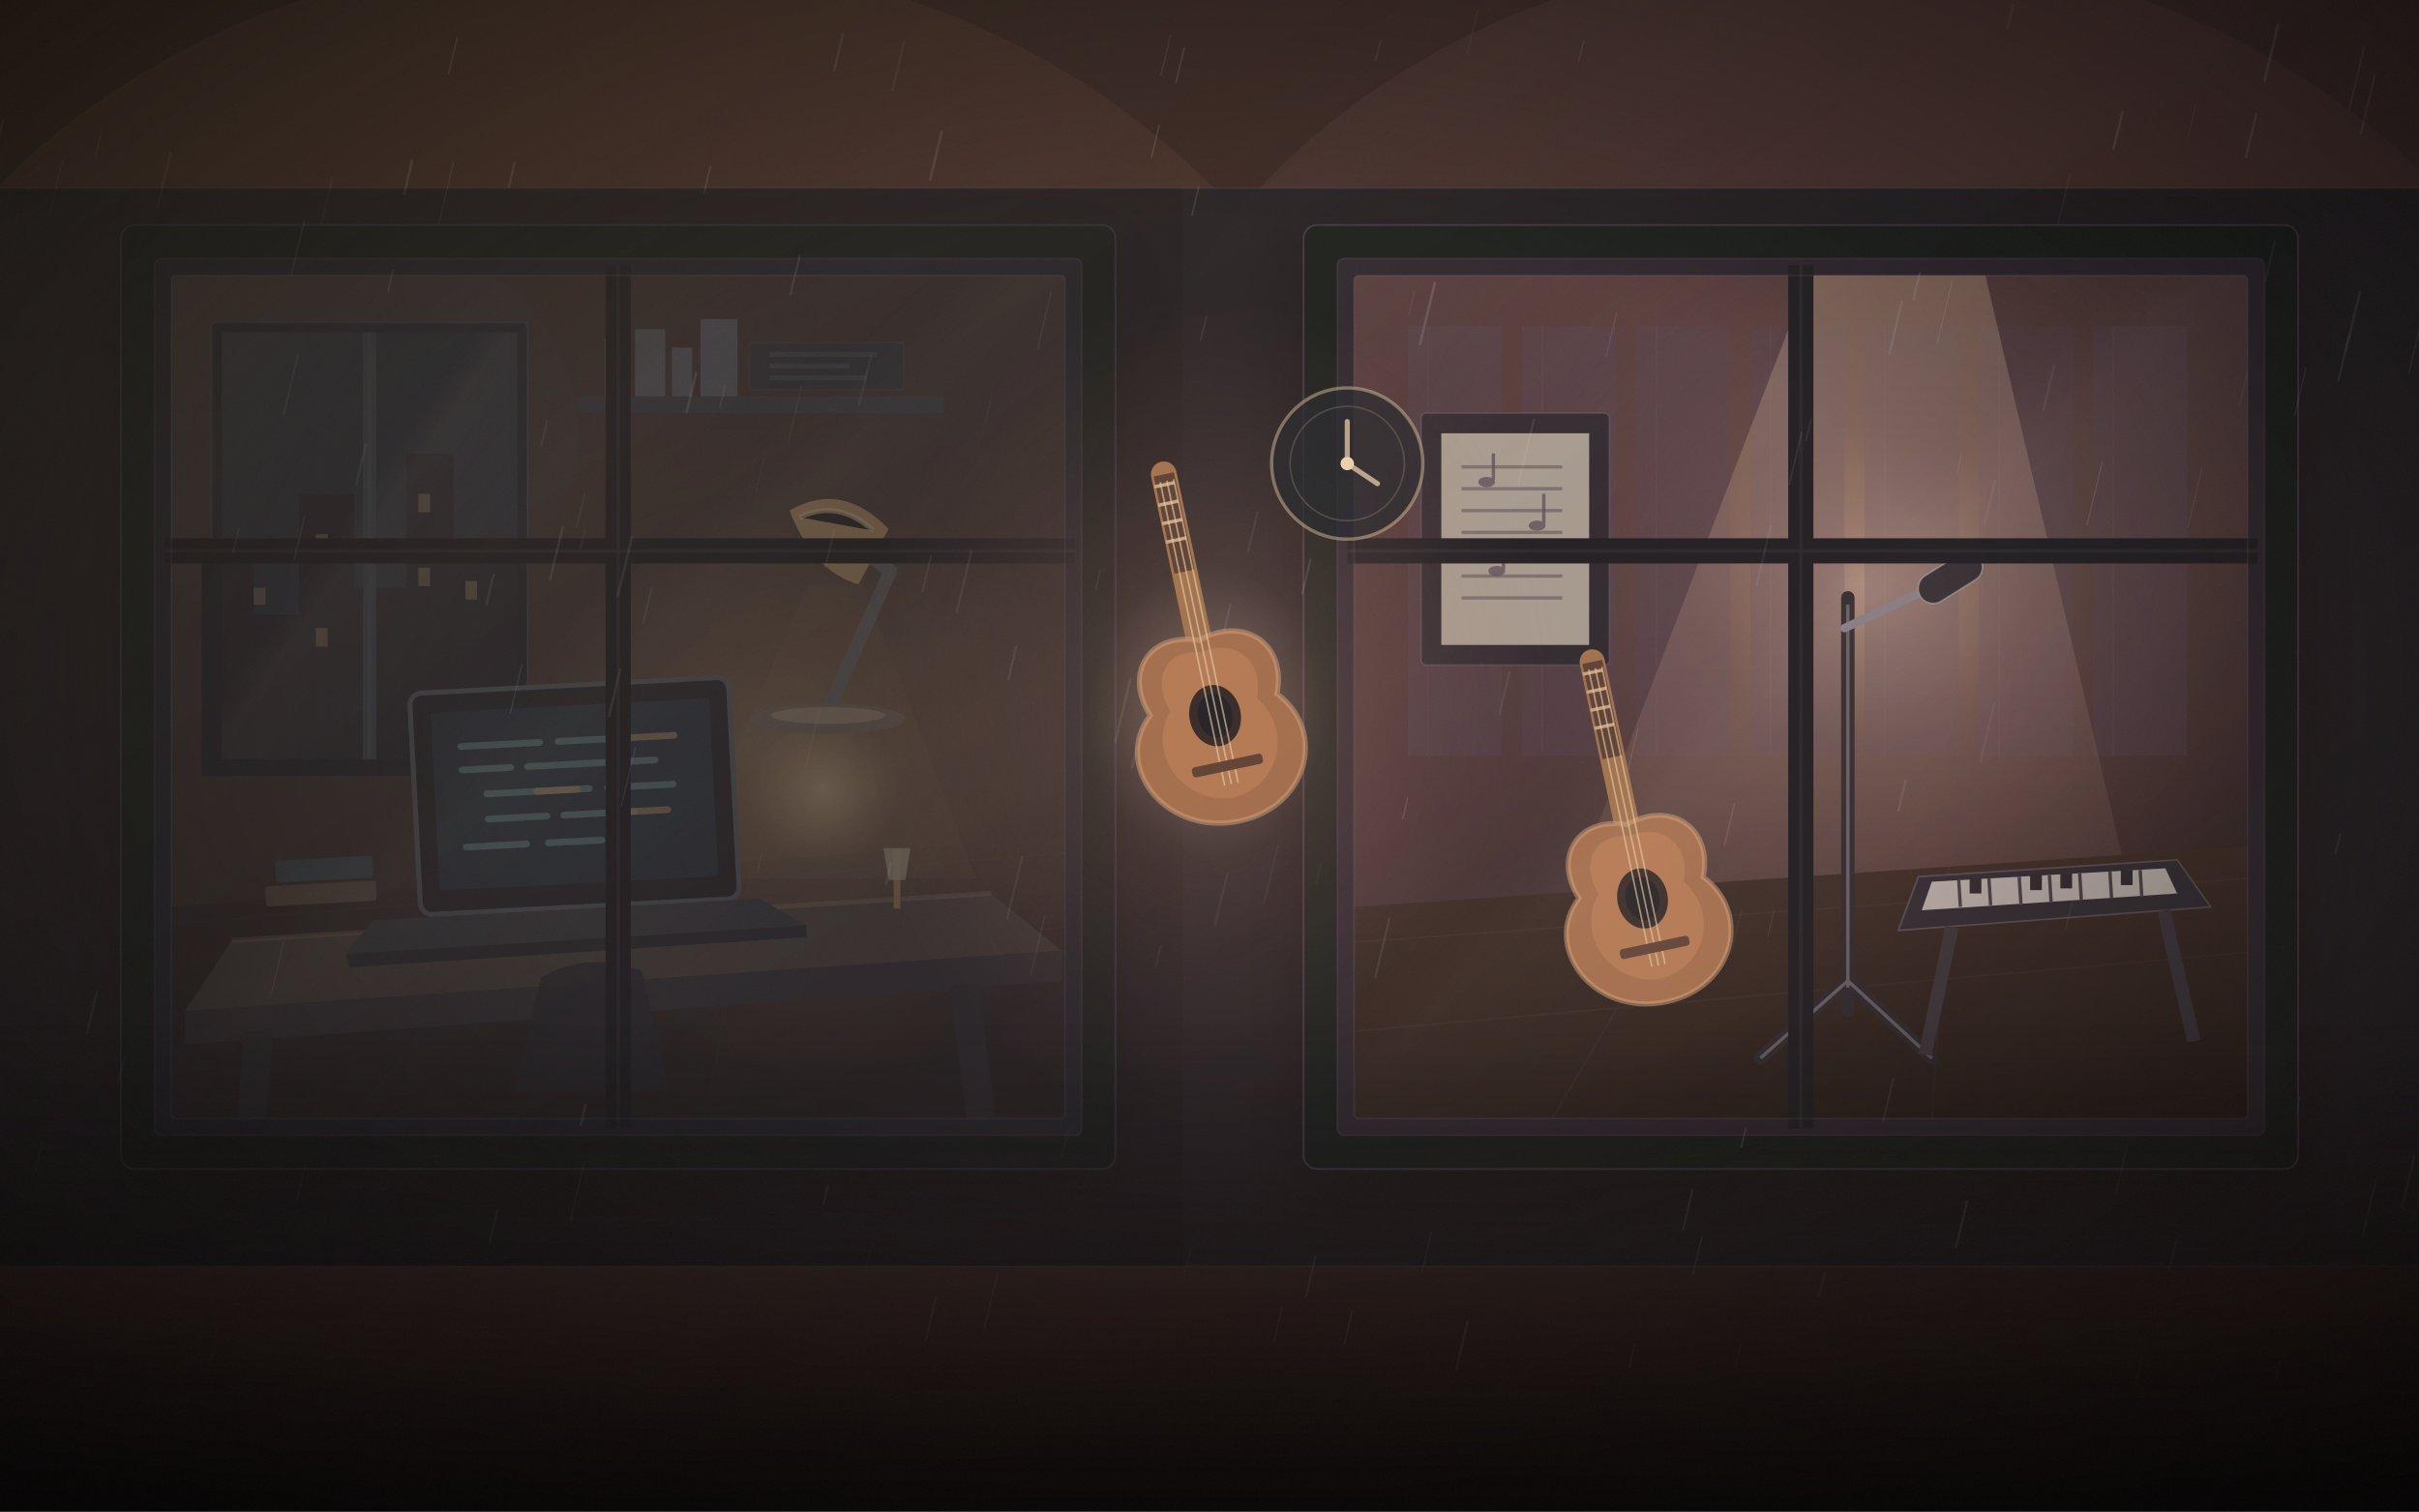
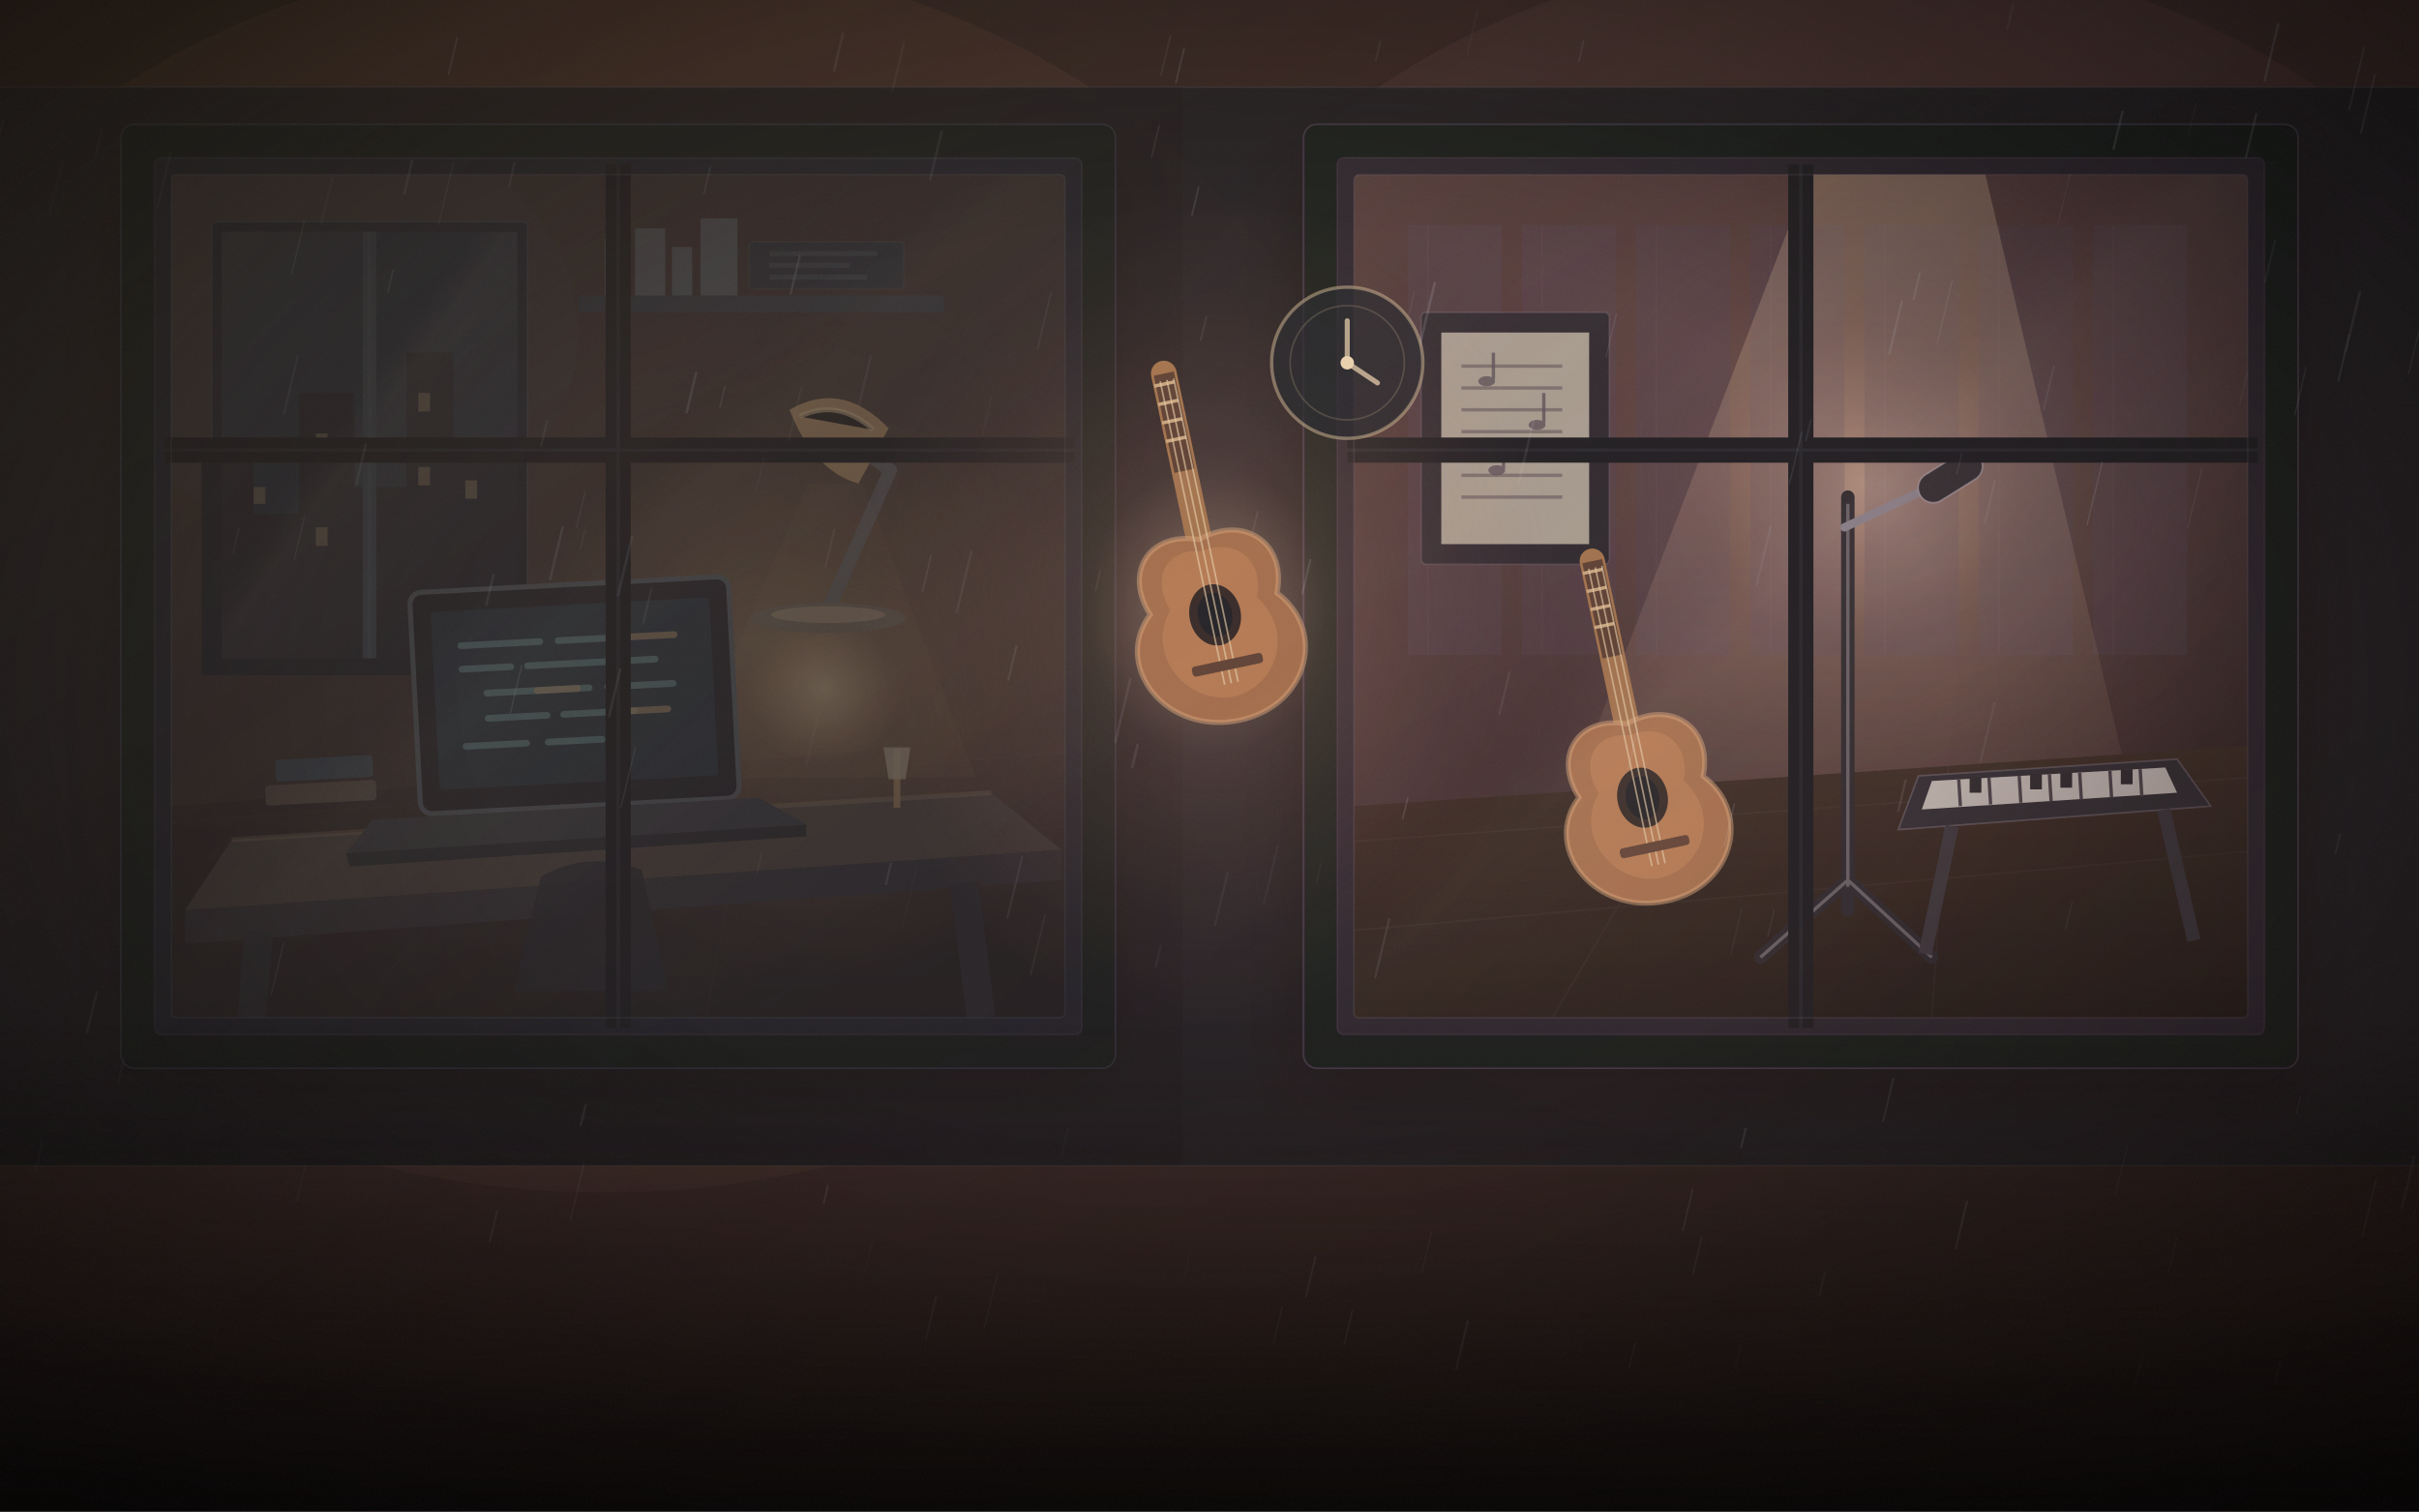
<svg xmlns="http://www.w3.org/2000/svg" viewBox="0 0 1440 900" preserveAspectRatio="xMidYMid slice" role="img" aria-labelledby="title desc">
  <defs>
    <linearGradient id="night" x1="0" y1="0" x2="1" y2="1">
      <stop stop-color="#120d0c" />
      <stop offset=".46" stop-color="#2b1c1c" />
      <stop offset="1" stop-color="#160f0e" />
    </linearGradient>
    <linearGradient id="dawn" x1="0" y1="0" x2="0" y2="1">
      <stop stop-color="#e2a276" stop-opacity=".36" />
      <stop offset=".48" stop-color="#8b5e5e" stop-opacity=".15" />
      <stop offset="1" stop-color="#17110f" stop-opacity="0" />
    </linearGradient>
    <linearGradient id="warmWash" x1="0" y1="0" x2="1" y2="1">
      <stop stop-color="#efb77d" stop-opacity=".2" />
      <stop offset=".5" stop-color="#dca18c" stop-opacity=".13" />
      <stop offset="1" stop-color="#c98370" stop-opacity=".18" />
    </linearGradient>
    <linearGradient id="leftRoom" x1="0" y1="0" x2=".85" y2="1">
      <stop stop-color="#3b2c24" />
      <stop offset=".55" stop-color="#2a211d" />
      <stop offset="1" stop-color="#15100e" />
    </linearGradient>
    <linearGradient id="rightRoom" x1=".2" y1="0" x2=".8" y2="1">
      <stop stop-color="#3b292c" />
      <stop offset=".58" stop-color="#2b2025" />
      <stop offset="1" stop-color="#171114" />
    </linearGradient>
    <linearGradient id="floor" x1="0" y1="0" x2="0" y2="1">
      <stop stop-color="#261c18" />
      <stop offset="1" stop-color="#0e0b0a" />
    </linearGradient>
    <linearGradient id="glass" x1="0" y1="0" x2="1" y2="1">
      <stop stop-color="#d5b497" stop-opacity=".13" />
      <stop offset=".42" stop-color="#62483f" stop-opacity=".05" />
      <stop offset=".48" stop-color="#f4d7b6" stop-opacity=".13" />
      <stop offset="1" stop-color="#211512" stop-opacity=".03" />
    </linearGradient>
    <linearGradient id="spotlight" x1="0" y1="0" x2="0" y2="1">
      <stop stop-color="#ffe0b6" stop-opacity=".27" />
      <stop offset="1" stop-color="#d9a18b" stop-opacity="0" />
    </linearGradient>
    <linearGradient id="bottomShade" x1="0" y1="0" x2="0" y2="1">
      <stop stop-color="#100b09" stop-opacity="0" />
      <stop offset=".56" stop-color="#100b09" stop-opacity=".46" />
      <stop offset="1" stop-color="#0b0807" stop-opacity=".94" />
    </linearGradient>
    <radialGradient id="lampGlow">
      <stop stop-color="#ffe0a8" stop-opacity=".78" />
      <stop offset=".26" stop-color="#f4bd78" stop-opacity=".3" />
      <stop offset="1" stop-color="#e6a053" stop-opacity="0" />
    </radialGradient>
    <radialGradient id="stageGlow">
      <stop stop-color="#ffd8bd" stop-opacity=".48" />
      <stop offset=".35" stop-color="#dda088" stop-opacity=".18" />
      <stop offset="1" stop-color="#aa6e63" stop-opacity="0" />
    </radialGradient>
    <radialGradient id="vignette" cx=".5" cy=".45" r=".72">
      <stop offset=".42" stop-color="#000" stop-opacity="0" />
      <stop offset="1" stop-color="#000" stop-opacity=".66" />
    </radialGradient>
    <filter id="blur8" x="-50%" y="-50%" width="200%" height="200%">
      <feGaussianBlur stdDeviation="8" />
    </filter>
    <filter id="blur24" x="-50%" y="-50%" width="200%" height="200%">
      <feGaussianBlur stdDeviation="24" />
    </filter>
    <filter id="shadow" x="-30%" y="-30%" width="160%" height="160%">
      <feDropShadow dx="0" dy="16" stdDeviation="22" flood-color="#000" flood-opacity=".55" />
    </filter>
    <filter id="grain">
      <feTurbulence type="fractalNoise" baseFrequency=".72" numOctaves="3" seed="27" stitchTiles="stitch" />
      <feColorMatrix type="saturate" values="0" />
      <feComponentTransfer>
        <feFuncA type="table" tableValues="0 .075" />
      </feComponentTransfer>
    </filter>
    <clipPath id="leftClip">
      <rect x="102" y="164" width="532" height="502" rx="3" />
    </clipPath>
    <clipPath id="rightClip">
      <rect x="806" y="164" width="532" height="502" rx="3" />
    </clipPath>
  </defs>
  <rect width="1440" height="900" fill="url(#night)" />
  <ellipse cx="360" cy="340" rx="460" ry="370" fill="#b47b58" opacity=".09" />
  <ellipse cx="1100" cy="330" rx="440" ry="360" fill="#a86c6c" opacity=".1" />
-   <path d="M0 112H1440V754H0Z" fill="#080d15" opacity=".9" />
-   <path d="M0 112H1440M0 754H1440" stroke="#6d8296" stroke-opacity=".14" />
-   <g filter="url(#shadow)">
-     <rect x="72" y="134" width="592" height="562" rx="8" fill="#05090f" stroke="#344250" stroke-opacity=".55" />
-     <rect x="92" y="154" width="552" height="522" rx="4" fill="#111923" stroke="#637484" stroke-opacity=".18" />
-     <rect x="776" y="134" width="592" height="562" rx="8" fill="#05090f" stroke="#454057" stroke-opacity=".58" />
-     <rect x="796" y="154" width="552" height="522" rx="4" fill="#171522" stroke="#756887" stroke-opacity=".18" />
+   <g transform="translate(0 -60)">
+     <path d="M0 112H1440V754H0Z" fill="#080d15" opacity=".9" />
+     <path d="M0 112H1440M0 754H1440" stroke="#6d8296" stroke-opacity=".14" />
+     <g filter="url(#shadow)">
+       <rect x="72" y="134" width="592" height="562" rx="8" fill="#05090f" stroke="#344250" stroke-opacity=".55" />
+       <rect x="92" y="154" width="552" height="522" rx="4" fill="#111923" stroke="#637484" stroke-opacity=".18" />
+       <rect x="776" y="134" width="592" height="562" rx="8" fill="#05090f" stroke="#454057" stroke-opacity=".58" />
+       <rect x="796" y="154" width="552" height="522" rx="4" fill="#171522" stroke="#756887" stroke-opacity=".18" />
+     </g>
+     <g opacity="0.55">
+       <g clip-path="url(#leftClip)">
+         <rect x="102" y="164" width="532" height="502" fill="url(#leftRoom)" />
+         <ellipse cx="444" cy="440" rx="250" ry="240" fill="url(#lampGlow)" opacity=".26" />
+         <path d="M102 540L634 498V666H102Z" fill="url(#floor)" />
+         <path d="M102 550L634 508M102 603L634 552M210 666L328 520M420 666L448 514" stroke="#80909a" stroke-opacity=".06" />
+         <rect x="126" y="192" width="188" height="266" rx="3" fill="#080e16" stroke="#4b5d6b" stroke-opacity=".5" />
+         <rect x="132" y="198" width="176" height="254" fill="#0d1a28" />
+         <ellipse cx="202" cy="258" rx="142" ry="124" fill="#345574" opacity=".14" />
+         <path d="M120 410V332H151V366H178V294H211V350H242V270H270V324H310V462H120Z" fill="#080f19" />
+         <path d="M151 350H158V360H151ZM188 318H195V329H188ZM249 294H256V305H249ZM277 346H284V357H277ZM188 374H195V385H188ZM249 338H256V349H249Z" fill="#d5b878" opacity=".48" />
+         <rect x="132" y="198" width="176" height="254" fill="url(#glass)" />
+         <path d="M220 198V452M132 326H308" stroke="#334652" stroke-width="8" />
+         <path d="M220 198V452M132 326H308" stroke="#8295a1" stroke-opacity=".12" stroke-width="2" />
+         <rect x="344" y="236" width="218" height="10" rx="2" fill="#29343e" />
+         <path d="M360 202H374V236H360ZM378 196H396V236H378ZM400 207H412V236H400ZM417 190H439V236H417Z" fill="#58606a" />
+         <rect x="446" y="204" width="92" height="28" rx="2" fill="#1a252f" stroke="#83919a" stroke-opacity=".15" />
+         <path d="M458 211H522M458 218H506M458 225H516" stroke="#8b9ba3" stroke-opacity=".22" stroke-width="3" />
+         <ellipse cx="490" cy="470" rx="176" ry="172" fill="url(#lampGlow)" />
+         <path d="M493 423L530 340M530 340L500 318" stroke="#5b5e60" stroke-width="8" stroke-linecap="round" />
+         <path d="M470 304Q501 286 529 315L511 348Q484 340 470 304Z" fill="#c59b63" />
+         <path d="M476 308Q499 297 520 316" stroke="#ffe0a4" stroke-opacity=".65" stroke-width="3" />
+         <ellipse cx="493" cy="428" rx="46" ry="9" fill="#6c6558" />
+         <ellipse cx="493" cy="426" rx="34" ry="5" fill="#d3b785" opacity=".55" />
+         <path d="M481 348L405 523H581L514 348Z" fill="#f2bd78" opacity=".065" />
+         <path d="M138 560L590 532L632 566L110 602Z" fill="#463e35" />
+         <path d="M110 602L632 566V584L110 622Z" fill="#24252a" />
+         <path d="M154 614L150 666M574 586L584 666" stroke="#1a1d23" stroke-width="17" />
+         <path d="M138 560L590 532" stroke="#b49670" stroke-opacity=".35" stroke-width="3" />
+         <rect x="247" y="408" width="190" height="132" rx="7" fill="#080d12" stroke="#4c5b64" stroke-width="3" transform="rotate(-3 342 474)" />
+         <rect x="259" y="420" width="166" height="106" rx="2" fill="#102633" transform="rotate(-3 342 474)" />
+         <g transform="rotate(-3 342 474)" stroke-linecap="round">
+           <path d="M276 441H323M334 441H368M276 455H305M315 455H391M290 470H351M362 470H401M290 485H325M335 485H377M276 501H312M325 501H357" stroke="#75b6b6" stroke-opacity=".65" stroke-width="4" />
+           <path d="M374 441H403M320 470H344M367 485H397" stroke="#d1aa72" stroke-opacity=".7" stroke-width="4" />
+         </g>
+         <path d="M222 548L452 535L480 551L206 568Z" fill="#293138" />
+         <path d="M206 568L480 551V558L208 576Z" fill="#12181d" />
+         <rect x="158" y="526" width="66" height="12" rx="2" fill="#5f5142" transform="rotate(-3 191 532)" />
+         <rect x="164" y="511" width="58" height="13" rx="2" fill="#344b56" transform="rotate(-3 193 518)" />
+         <path d="M534 506V541" stroke="#b28a55" stroke-width="4" />
+         <path d="M526 505H542L539 524H529Z" fill="#d2c2a1" opacity=".75" />
+         <path d="M322 582Q350 566 382 578L398 650H306Z" fill="#11171e" opacity=".88" />
+       </g>
+     </g>
+     <g opacity="1.15">
+       <g clip-path="url(#rightClip)">
+         <rect x="806" y="164" width="532" height="502" fill="url(#rightRoom)" />
+         <ellipse cx="1110" cy="348" rx="290" ry="268" fill="url(#stageGlow)" />
+         <g opacity=".32">
+           <path d="M838 194H894V450H838ZM906 194H962V450H906ZM974 194H1030V450H974ZM1042 194H1098V450H1042ZM1110 194H1166V450H1110ZM1178 194H1234V450H1178ZM1246 194H1302V450H1246Z" fill="#40344f" />
+           <path d="M850 194V450M918 194V450M986 194V450M1054 194V450M1122 194V450M1190 194V450M1258 194V450" stroke="#9a82aa" stroke-opacity=".18" />
+         </g>
+         <path d="M1080 156H1180L1300 666H884Z" fill="url(#spotlight)" />
+         <ellipse cx="1115" cy="626" rx="218" ry="44" fill="#c5a0dc" opacity=".07" filter="url(#blur8)" />
+         <path d="M806 540L1338 504V666H806Z" fill="url(#floor)" />
+         <path d="M806 561L1338 523M806 614L1338 567M924 666L1008 524M1150 666L1160 516" stroke="#a392b1" stroke-opacity=".055" />
+         <rect x="846" y="246" width="112" height="150" rx="3" fill="#171822" stroke="#76677f" stroke-opacity=".32" />
+         <rect x="858" y="258" width="88" height="126" fill="#d6cdbc" opacity=".72" />
+         <path d="M870 278H930M870 291H930M870 304H930M870 317H930M870 330H930M870 343H930M870 356H930" stroke="#554f55" stroke-opacity=".65" stroke-width="2" />
+         <g fill="#4a4350" opacity=".8">
+           <ellipse cx="885" cy="287" rx="5" ry="3" />
+           <ellipse cx="915" cy="313" rx="5" ry="3" />
+           <ellipse cx="891" cy="340" rx="5" ry="3" />
+           <path d="M889 286V270M919 312V294M895 339V321" stroke="#4a4350" stroke-width="2" />
+         </g>
+         <path d="M1100 356V602M1100 584L1048 630M1100 584L1150 630" stroke="#151720" stroke-width="8" stroke-linecap="round" />
+         <path d="M1100 360V588M1100 584L1048 630M1100 584L1150 630" stroke="#85828d" stroke-opacity=".55" stroke-width="2" />
+         <path d="M1098 374L1162 344" stroke="#777482" stroke-width="5" stroke-linecap="round" />
+         <rect x="1152" y="323" width="18" height="42" rx="9" fill="#171922" stroke="#a29baa" stroke-opacity=".65" transform="rotate(58 1161 344)" />
+         <g transform="translate(900 378) scale(1) rotate(-12 70 130)">
+           <path d="M72 14V144" stroke="#9a6c45" stroke-width="15" stroke-linecap="round" />
+           <path d="M66 14H78V72H66Z" fill="#4d3429" />
+           <path d="M65 20H77M65 31H77M65 42H77M65 53H77" stroke="#c5a67e" stroke-width="2" />
+           <path d="M72 113C43 102 25 124 35 150C8 173 27 218 69 221C113 224 135 181 110 153C122 125 100 104 72 113Z" fill="#9c6744" stroke="#d4a276" stroke-opacity=".5" stroke-width="3" />
+           <path d="M72 120C51 114 40 130 47 150C28 171 43 204 71 207C100 207 115 176 98 153C107 132 92 116 72 120Z" fill="#b87b50" opacity=".65" />
+           <ellipse cx="72" cy="158" rx="15" ry="18" fill="#211b1b" />
+           <ellipse cx="72" cy="158" rx="10" ry="13" fill="#0b1119" />
+           <path d="M69 18V199M73 18V199M77 18V199" stroke="#e3d0aa" stroke-opacity=".65" />
+           <rect x="52" y="185" width="42" height="6" rx="2" fill="#50362b" />
+         </g>
+         <g transform="translate(1142 500)">
+           <path d="M0 22L154 12L174 40L-12 54Z" fill="#191b25" stroke="#6d6879" stroke-opacity=".5" />
+           <path d="M8 25L147 17L154 32L2 42Z" fill="#d3d0ca" opacity=".82" />
+           <path d="M24 24L25 40M42 23L43 39M60 22L61 38M78 21L79 37M96 20L97 36M114 19L115 35M132 18L133 34" stroke="#36333e" stroke-width="2" />
+           <path d="M34 23L34 32M70 21L70 30M88 20L88 29M124 18L124 27" stroke="#171820" stroke-width="7" />
+           <path d="M20 52L4 128M146 42L164 120" stroke="#252630" stroke-width="8" />
+         </g>
+         <rect x="806" y="164" width="532" height="502" fill="url(#glass)" opacity=".42" />
+       </g>
+     </g>
+     <rect x="102" y="164" width="532" height="502" fill="url(#glass)" opacity=".32" />
+     <path d="M368 158V672M98 328H640M1072 158V672M802 328H1344" stroke="#080d14" stroke-width="15" />
+     <path d="M368 158V672M98 328H640M1072 158V672M802 328H1344" stroke="#607080" stroke-opacity=".12" stroke-width="2" />
+     <rect x="102" y="164" width="532" height="502" rx="3" fill="none" stroke="#9aabba" stroke-opacity=".12" />
+     <rect x="806" y="164" width="532" height="502" rx="3" fill="none" stroke="#aa9bb8" stroke-opacity=".12" />
  </g>
-   <g opacity="0.55">
-     <g clip-path="url(#leftClip)">
-       <rect x="102" y="164" width="532" height="502" fill="url(#leftRoom)" />
-       <ellipse cx="444" cy="440" rx="250" ry="240" fill="url(#lampGlow)" opacity=".26" />
-       <path d="M102 540L634 498V666H102Z" fill="url(#floor)" />
-       <path d="M102 550L634 508M102 603L634 552M210 666L328 520M420 666L448 514" stroke="#80909a" stroke-opacity=".06" />
-       <rect x="126" y="192" width="188" height="266" rx="3" fill="#080e16" stroke="#4b5d6b" stroke-opacity=".5" />
-       <rect x="132" y="198" width="176" height="254" fill="#0d1a28" />
-       <ellipse cx="202" cy="258" rx="142" ry="124" fill="#345574" opacity=".14" />
-       <path d="M120 410V332H151V366H178V294H211V350H242V270H270V324H310V462H120Z" fill="#080f19" />
-       <path d="M151 350H158V360H151ZM188 318H195V329H188ZM249 294H256V305H249ZM277 346H284V357H277ZM188 374H195V385H188ZM249 338H256V349H249Z" fill="#d5b878" opacity=".48" />
-       <rect x="132" y="198" width="176" height="254" fill="url(#glass)" />
-       <path d="M220 198V452M132 326H308" stroke="#334652" stroke-width="8" />
-       <path d="M220 198V452M132 326H308" stroke="#8295a1" stroke-opacity=".12" stroke-width="2" />
-       <rect x="344" y="236" width="218" height="10" rx="2" fill="#29343e" />
-       <path d="M360 202H374V236H360ZM378 196H396V236H378ZM400 207H412V236H400ZM417 190H439V236H417Z" fill="#58606a" />
-       <rect x="446" y="204" width="92" height="28" rx="2" fill="#1a252f" stroke="#83919a" stroke-opacity=".15" />
-       <path d="M458 211H522M458 218H506M458 225H516" stroke="#8b9ba3" stroke-opacity=".22" stroke-width="3" />
-       <ellipse cx="490" cy="470" rx="176" ry="172" fill="url(#lampGlow)" />
-       <path d="M493 423L530 340M530 340L500 318" stroke="#5b5e60" stroke-width="8" stroke-linecap="round" />
-       <path d="M470 304Q501 286 529 315L511 348Q484 340 470 304Z" fill="#c59b63" />
-       <path d="M476 308Q499 297 520 316" stroke="#ffe0a4" stroke-opacity=".65" stroke-width="3" />
-       <ellipse cx="493" cy="428" rx="46" ry="9" fill="#6c6558" />
-       <ellipse cx="493" cy="426" rx="34" ry="5" fill="#d3b785" opacity=".55" />
-       <path d="M481 348L405 523H581L514 348Z" fill="#f2bd78" opacity=".065" />
-       <path d="M138 560L590 532L632 566L110 602Z" fill="#463e35" />
-       <path d="M110 602L632 566V584L110 622Z" fill="#24252a" />
-       <path d="M154 614L150 666M574 586L584 666" stroke="#1a1d23" stroke-width="17" />
-       <path d="M138 560L590 532" stroke="#b49670" stroke-opacity=".35" stroke-width="3" />
-       <rect x="247" y="408" width="190" height="132" rx="7" fill="#080d12" stroke="#4c5b64" stroke-width="3" transform="rotate(-3 342 474)" />
-       <rect x="259" y="420" width="166" height="106" rx="2" fill="#102633" transform="rotate(-3 342 474)" />
-       <g transform="rotate(-3 342 474)" stroke-linecap="round">
-         <path d="M276 441H323M334 441H368M276 455H305M315 455H391M290 470H351M362 470H401M290 485H325M335 485H377M276 501H312M325 501H357" stroke="#75b6b6" stroke-opacity=".65" stroke-width="4" />
-         <path d="M374 441H403M320 470H344M367 485H397" stroke="#d1aa72" stroke-opacity=".7" stroke-width="4" />
-       </g>
-       <path d="M222 548L452 535L480 551L206 568Z" fill="#293138" />
-       <path d="M206 568L480 551V558L208 576Z" fill="#12181d" />
-       <rect x="158" y="526" width="66" height="12" rx="2" fill="#5f5142" transform="rotate(-3 191 532)" />
-       <rect x="164" y="511" width="58" height="13" rx="2" fill="#344b56" transform="rotate(-3 193 518)" />
-       <path d="M534 506V541" stroke="#b28a55" stroke-width="4" />
-       <path d="M526 505H542L539 524H529Z" fill="#d2c2a1" opacity=".75" />
-       <path d="M322 582Q350 566 382 578L398 650H306Z" fill="#11171e" opacity=".88" />
-     </g>
-   </g>
-   <g opacity="1.15">
-     <g clip-path="url(#rightClip)">
-       <rect x="806" y="164" width="532" height="502" fill="url(#rightRoom)" />
-       <ellipse cx="1110" cy="348" rx="290" ry="268" fill="url(#stageGlow)" />
-       <g opacity=".32">
-         <path d="M838 194H894V450H838ZM906 194H962V450H906ZM974 194H1030V450H974ZM1042 194H1098V450H1042ZM1110 194H1166V450H1110ZM1178 194H1234V450H1178ZM1246 194H1302V450H1246Z" fill="#40344f" />
-         <path d="M850 194V450M918 194V450M986 194V450M1054 194V450M1122 194V450M1190 194V450M1258 194V450" stroke="#9a82aa" stroke-opacity=".18" />
-       </g>
-       <path d="M1080 156H1180L1300 666H884Z" fill="url(#spotlight)" />
-       <ellipse cx="1115" cy="626" rx="218" ry="44" fill="#c5a0dc" opacity=".07" filter="url(#blur8)" />
-       <path d="M806 540L1338 504V666H806Z" fill="url(#floor)" />
-       <path d="M806 561L1338 523M806 614L1338 567M924 666L1008 524M1150 666L1160 516" stroke="#a392b1" stroke-opacity=".055" />
-       <rect x="846" y="246" width="112" height="150" rx="3" fill="#171822" stroke="#76677f" stroke-opacity=".32" />
-       <rect x="858" y="258" width="88" height="126" fill="#d6cdbc" opacity=".72" />
-       <path d="M870 278H930M870 291H930M870 304H930M870 317H930M870 330H930M870 343H930M870 356H930" stroke="#554f55" stroke-opacity=".65" stroke-width="2" />
-       <g fill="#4a4350" opacity=".8">
-         <ellipse cx="885" cy="287" rx="5" ry="3" />
-         <ellipse cx="915" cy="313" rx="5" ry="3" />
-         <ellipse cx="891" cy="340" rx="5" ry="3" />
-         <path d="M889 286V270M919 312V294M895 339V321" stroke="#4a4350" stroke-width="2" />
-       </g>
-       <path d="M1100 356V602M1100 584L1048 630M1100 584L1150 630" stroke="#151720" stroke-width="8" stroke-linecap="round" />
-       <path d="M1100 360V588M1100 584L1048 630M1100 584L1150 630" stroke="#85828d" stroke-opacity=".55" stroke-width="2" />
-       <path d="M1098 374L1162 344" stroke="#777482" stroke-width="5" stroke-linecap="round" />
-       <rect x="1152" y="323" width="18" height="42" rx="9" fill="#171922" stroke="#a29baa" stroke-opacity=".65" transform="rotate(58 1161 344)" />
-       <g transform="translate(900 378) scale(1) rotate(-12 70 130)">
-         <path d="M72 14V144" stroke="#9a6c45" stroke-width="15" stroke-linecap="round" />
-         <path d="M66 14H78V72H66Z" fill="#4d3429" />
-         <path d="M65 20H77M65 31H77M65 42H77M65 53H77" stroke="#c5a67e" stroke-width="2" />
-         <path d="M72 113C43 102 25 124 35 150C8 173 27 218 69 221C113 224 135 181 110 153C122 125 100 104 72 113Z" fill="#9c6744" stroke="#d4a276" stroke-opacity=".5" stroke-width="3" />
-         <path d="M72 120C51 114 40 130 47 150C28 171 43 204 71 207C100 207 115 176 98 153C107 132 92 116 72 120Z" fill="#b87b50" opacity=".65" />
-         <ellipse cx="72" cy="158" rx="15" ry="18" fill="#211b1b" />
-         <ellipse cx="72" cy="158" rx="10" ry="13" fill="#0b1119" />
-         <path d="M69 18V199M73 18V199M77 18V199" stroke="#e3d0aa" stroke-opacity=".65" />
-         <rect x="52" y="185" width="42" height="6" rx="2" fill="#50362b" />
-       </g>
-       <g transform="translate(1142 500)">
-         <path d="M0 22L154 12L174 40L-12 54Z" fill="#191b25" stroke="#6d6879" stroke-opacity=".5" />
-         <path d="M8 25L147 17L154 32L2 42Z" fill="#d3d0ca" opacity=".82" />
-         <path d="M24 24L25 40M42 23L43 39M60 22L61 38M78 21L79 37M96 20L97 36M114 19L115 35M132 18L133 34" stroke="#36333e" stroke-width="2" />
-         <path d="M34 23L34 32M70 21L70 30M88 20L88 29M124 18L124 27" stroke="#171820" stroke-width="7" />
-         <path d="M20 52L4 128M146 42L164 120" stroke="#252630" stroke-width="8" />
-       </g>
-       <rect x="806" y="164" width="532" height="502" fill="url(#glass)" opacity=".42" />
-     </g>
-   </g>
-   <rect x="102" y="164" width="532" height="502" fill="url(#glass)" opacity=".32" />
-   <path d="M368 158V672M98 328H640M1072 158V672M802 328H1344" stroke="#080d14" stroke-width="15" />
-   <path d="M368 158V672M98 328H640M1072 158V672M802 328H1344" stroke="#607080" stroke-opacity=".12" stroke-width="2" />
-   <rect x="102" y="164" width="532" height="502" rx="3" fill="none" stroke="#9aabba" stroke-opacity=".12" />
-   <rect x="806" y="164" width="532" height="502" rx="3" fill="none" stroke="#aa9bb8" stroke-opacity=".12" />
  <g stroke="#c5d8e5" stroke-linecap="round" opacity="0.2">
    <line x1="-29.7" y1="452.2" x2="-34.8" y2="473.5" stroke-width="1.0" opacity="0.45" />
    <line x1="1337.8" y1="221.6" x2="1333.2" y2="240.8" stroke-width="0.9" opacity="0.35" />
    <line x1="501.8" y1="19.9" x2="496.5" y2="42.1" stroke-width="1.5" opacity="0.49" />
    <line x1="422.9" y1="99.2" x2="419.1" y2="115.1" stroke-width="1.0" opacity="0.72" />
    <line x1="378.2" y1="445.1" x2="369.7" y2="480.4" stroke-width="0.7" opacity="0.75" />
    <line x1="310.6" y1="396.1" x2="303.8" y2="424.5" stroke-width="0.8" opacity="0.81" />
    <line x1="838.0" y1="475.1" x2="835.0" y2="487.5" stroke-width="0.9" opacity="0.77" />
    <line x1="1263.5" y1="66.6" x2="1258.2" y2="88.5" stroke-width="1.4" opacity="0.76" />
    <line x1="975.1" y1="433.7" x2="969.2" y2="458.0" stroke-width="0.9" opacity="0.58" />
    <line x1="1413.8" y1="44.4" x2="1405.4" y2="79.2" stroke-width="1.0" opacity="0.71" />
    <line x1="1013.0" y1="737.0" x2="1007.8" y2="758.7" stroke-width="1.0" opacity="0.66" />
    <line x1="713.5" y1="111.5" x2="709.6" y2="128.1" stroke-width="1.1" opacity="0.61" />
    <line x1="608.5" y1="510.1" x2="599.7" y2="546.5" stroke-width="1.2" opacity="0.62" />
    <line x1="476.1" y1="152.4" x2="470.6" y2="175.0" stroke-width="1.2" opacity="0.84" />
    <line x1="748.6" y1="304.9" x2="743.0" y2="328.4" stroke-width="1.3" opacity="0.40" />
    <line x1="780.1" y1="333.3" x2="775.3" y2="353.2" stroke-width="1.2" opacity="0.72" />
    <line x1="496.6" y1="315.6" x2="491.3" y2="337.6" stroke-width="1.2" opacity="0.49" />
    <line x1="1466.5" y1="720.0" x2="1460.2" y2="746.4" stroke-width="1.6" opacity="0.84" />
    <line x1="414.4" y1="222.0" x2="408.8" y2="245.3" stroke-width="1.5" opacity="0.82" />
    <line x1="1232.3" y1="103.5" x2="1225.0" y2="133.7" stroke-width="0.9" opacity="0.34" />
    <line x1="730.8" y1="519.7" x2="723.3" y2="550.8" stroke-width="1.4" opacity="0.30" />
    <line x1="622.0" y1="545.3" x2="613.6" y2="580.3" stroke-width="1.0" opacity="0.50" />
    <line x1="1162.1" y1="167.2" x2="1153.2" y2="204.5" stroke-width="0.6" opacity="0.77" />
    <line x1="1072.6" y1="257.3" x2="1065.2" y2="288.1" stroke-width="0.9" opacity="0.54" />
    <line x1="655.1" y1="339.4" x2="652.2" y2="351.6" stroke-width="0.8" opacity="0.67" />
    <line x1="217.7" y1="265.0" x2="212.1" y2="288.4" stroke-width="1.5" opacity="0.57" />
    <line x1="1393.1" y1="496.6" x2="1390.3" y2="508.2" stroke-width="1.0" opacity="0.47" />
    <line x1="672.9" y1="404.3" x2="663.9" y2="441.8" stroke-width="1.5" opacity="0.74" />
    <line x1="1369.4" y1="652.8" x2="1366.9" y2="663.2" stroke-width="0.6" opacity="0.56" />
    <line x1="25.1" y1="679.9" x2="21.0" y2="697.0" stroke-width="1.4" opacity="0.32" />
    <line x1="763.2" y1="778.6" x2="758.1" y2="799.9" stroke-width="1.0" opacity="0.60" />
    <line x1="1455.4" y1="345.4" x2="1449.1" y2="371.8" stroke-width="1.4" opacity="0.64" />
    <line x1="1007.6" y1="708.2" x2="1001.8" y2="732.5" stroke-width="1.1" opacity="0.70" />
    <line x1="487.8" y1="422.7" x2="479.8" y2="456.0" stroke-width="1.2" opacity="0.25" />
    <line x1="783.1" y1="748.3" x2="777.5" y2="771.9" stroke-width="1.0" opacity="0.80" />
    <line x1="1266.2" y1="682.7" x2="1259.5" y2="710.8" stroke-width="0.7" opacity="0.39" />
    <line x1="625.7" y1="173.9" x2="617.7" y2="207.5" stroke-width="0.8" opacity="0.59" />
    <line x1="1187.6" y1="286.2" x2="1181.5" y2="311.3" stroke-width="1.4" opacity="0.36" />
    <line x1="1056.1" y1="541.9" x2="1052.3" y2="557.8" stroke-width="0.7" opacity="0.47" />
    <line x1="690.9" y1="563.3" x2="688.0" y2="575.6" stroke-width="1.5" opacity="0.37" />
    <line x1="873.7" y1="786.9" x2="866.9" y2="815.1" stroke-width="1.4" opacity="0.84" />
    <line x1="1187.3" y1="418.6" x2="1178.9" y2="453.5" stroke-width="1.4" opacity="0.32" />
    <line x1="827.0" y1="547.2" x2="818.7" y2="581.8" stroke-width="1.3" opacity="0.51" />
    <line x1="453.5" y1="507.9" x2="450.6" y2="520.1" stroke-width="0.6" opacity="0.54" />
    <line x1="1354.3" y1="143.2" x2="1348.4" y2="167.5" stroke-width="1.4" opacity="0.37" />
    <line x1="272.2" y1="22.4" x2="267.0" y2="44.0" stroke-width="1.0" opacity="0.69" />
    <line x1="538.2" y1="25.0" x2="531.2" y2="54.2" stroke-width="1.4" opacity="0.30" />
    <line x1="1039.2" y1="671.9" x2="1036.5" y2="683.1" stroke-width="1.1" opacity="0.78" />
    <line x1="1170.9" y1="715.5" x2="1164.3" y2="743.0" stroke-width="1.4" opacity="0.76" />
    <line x1="1036.5" y1="800.4" x2="1033.1" y2="814.6" stroke-width="0.6" opacity="0.62" />
    <line x1="-5.9" y1="19.5" x2="-14.2" y2="54.1" stroke-width="1.2" opacity="0.60" />
    <line x1="387.8" y1="350.4" x2="382.9" y2="370.9" stroke-width="1.1" opacity="0.58" />
    <line x1="181.3" y1="307.6" x2="175.2" y2="333.1" stroke-width="0.8" opacity="0.61" />
    <line x1="1467.7" y1="634.7" x2="1460.1" y2="666.1" stroke-width="0.8" opacity="0.52" />
    <line x1="1032.5" y1="478.6" x2="1026.5" y2="503.4" stroke-width="0.9" opacity="0.65" />
    <line x1="973.4" y1="799.8" x2="969.9" y2="814.4" stroke-width="1.0" opacity="0.60" />
    <line x1="325.7" y1="250.5" x2="322.1" y2="265.6" stroke-width="1.1" opacity="0.58" />
    <line x1="168.9" y1="561.1" x2="161.5" y2="592.1" stroke-width="0.8" opacity="0.70" />
    <line x1="518.4" y1="212.2" x2="511.4" y2="241.0" stroke-width="1.5" opacity="0.40" />
    <line x1="1086.3" y1="757.8" x2="1083.0" y2="771.6" stroke-width="1.4" opacity="0.50" />
    <line x1="1167.8" y1="270.1" x2="1164.9" y2="282.3" stroke-width="0.7" opacity="0.54" />
    <line x1="197.8" y1="106.0" x2="191.3" y2="132.9" stroke-width="1.5" opacity="0.31" />
    <line x1="854.1" y1="168.4" x2="845.3" y2="205.1" stroke-width="1.5" opacity="0.79" />
    <line x1="1441.1" y1="707.0" x2="1436.2" y2="727.3" stroke-width="0.7" opacity="0.35" />
    <line x1="1407.3" y1="28.3" x2="1398.5" y2="65.0" stroke-width="1.1" opacity="0.63" />
    <line x1="376.2" y1="319.8" x2="367.9" y2="354.4" stroke-width="1.6" opacity="0.61" />
    <line x1="1453.1" y1="816.8" x2="1446.6" y2="843.9" stroke-width="0.7" opacity="0.75" />
    <line x1="677.2" y1="443.5" x2="674.0" y2="456.7" stroke-width="1.6" opacity="0.76" />
    <line x1="177.3" y1="211.9" x2="169.0" y2="246.4" stroke-width="1.3" opacity="0.50" />
    <line x1="732.5" y1="359.8" x2="727.5" y2="380.6" stroke-width="1.3" opacity="0.48" />
    <line x1="1414.4" y1="702.4" x2="1406.3" y2="736.2" stroke-width="1.0" opacity="0.61" />
    <line x1="61.0" y1="76.0" x2="56.7" y2="93.9" stroke-width="1.2" opacity="0.28" />
    <line x1="554.2" y1="331.0" x2="549.1" y2="352.3" stroke-width="1.0" opacity="0.68" />
    <line x1="1142.8" y1="162.8" x2="1139.1" y2="178.2" stroke-width="1.3" opacity="0.71" />
    <line x1="1078.0" y1="250.3" x2="1075.1" y2="262.1" stroke-width="1.2" opacity="0.42" />
    <line x1="101.5" y1="91.3" x2="93.8" y2="123.4" stroke-width="1.3" opacity="0.39" />
    <line x1="1127.1" y1="642.3" x2="1121.0" y2="667.6" stroke-width="1.0" opacity="0.60" />
    <line x1="142.3" y1="314.6" x2="138.8" y2="329.0" stroke-width="1.0" opacity="0.45" />
    <line x1="181.2" y1="131.5" x2="173.5" y2="163.4" stroke-width="0.8" opacity="0.71" />
    <line x1="1468.4" y1="660.1" x2="1461.3" y2="689.3" stroke-width="1.1" opacity="0.74" />
    <line x1="593.7" y1="758.7" x2="585.9" y2="791.0" stroke-width="0.8" opacity="0.55" />
    <line x1="821.7" y1="24.7" x2="819.0" y2="35.9" stroke-width="1.1" opacity="0.44" />
    <line x1="348.6" y1="658.1" x2="345.7" y2="669.9" stroke-width="1.5" opacity="0.82" />
    <line x1="708.8" y1="743.9" x2="704.2" y2="763.0" stroke-width="1.1" opacity="0.21" />
    <line x1="519.4" y1="738.6" x2="514.7" y2="758.2" stroke-width="0.6" opacity="0.24" />
    <line x1="57.6" y1="590.8" x2="51.8" y2="615.0" stroke-width="1.4" opacity="0.59" />
    <line x1="557.2" y1="772.2" x2="551.1" y2="797.7" stroke-width="1.2" opacity="0.62" />
    <line x1="37.1" y1="96.1" x2="29.4" y2="128.3" stroke-width="0.8" opacity="0.34" />
    <line x1="805.0" y1="780.5" x2="800.3" y2="800.1" stroke-width="1.1" opacity="0.82" />
    <line x1="431.5" y1="230.1" x2="428.6" y2="242.4" stroke-width="1.1" opacity="0.58" />
    <line x1="578.3" y1="328.2" x2="569.6" y2="364.1" stroke-width="1.4" opacity="0.61" />
    <line x1="913.1" y1="249.9" x2="904.0" y2="287.8" stroke-width="1.4" opacity="0.50" />
    <line x1="1398.4" y1="199.8" x2="1392.0" y2="226.7" stroke-width="1.1" opacity="0.69" />
    <line x1="270.0" y1="96.6" x2="261.1" y2="133.7" stroke-width="0.7" opacity="0.63" />
    <line x1="73.9" y1="630.0" x2="70.4" y2="644.6" stroke-width="1.4" opacity="0.32" />
    <line x1="962.3" y1="186.7" x2="956.1" y2="212.4" stroke-width="0.7" opacity="0.58" />
    <line x1="477.3" y1="229.9" x2="469.5" y2="262.3" stroke-width="0.8" opacity="0.42" />
    <line x1="1132.2" y1="179.4" x2="1124.7" y2="210.6" stroke-width="1.3" opacity="0.70" />
    <line x1="718.2" y1="188.4" x2="714.8" y2="202.4" stroke-width="1.0" opacity="0.48" />
    <line x1="1442.9" y1="184.9" x2="1433.9" y2="222.4" stroke-width="0.8" opacity="0.60" />
    <line x1="942.7" y1="24.3" x2="939.9" y2="36.2" stroke-width="0.9" opacity="0.61" />
    <line x1="690.1" y1="74.5" x2="685.6" y2="93.2" stroke-width="0.9" opacity="0.77" />
    <line x1="530.3" y1="514.3" x2="527.4" y2="526.4" stroke-width="1.4" opacity="0.64" />
    <line x1="696.8" y1="21.1" x2="691.1" y2="44.8" stroke-width="1.0" opacity="0.49" />
    <line x1="1356.1" y1="14.5" x2="1348.1" y2="48.1" stroke-width="1.4" opacity="0.82" />
    <line x1="545.8" y1="515.8" x2="537.5" y2="550.6" stroke-width="0.6" opacity="0.24" />
    <line x1="786.3" y1="514.3" x2="783.5" y2="526.0" stroke-width="1.0" opacity="0.23" />
    <line x1="1295.8" y1="737.2" x2="1291.1" y2="756.9" stroke-width="0.8" opacity="0.41" />
    <line x1="1437.1" y1="688.8" x2="1429.9" y2="719.0" stroke-width="1.6" opacity="0.49" />
    <line x1="1222.7" y1="217.9" x2="1216.5" y2="244.0" stroke-width="1.1" opacity="0.51" />
    <line x1="852.2" y1="733.4" x2="846.4" y2="757.5" stroke-width="0.9" opacity="0.43" />
    <line x1="1134.4" y1="464.6" x2="1130.1" y2="482.7" stroke-width="1.4" opacity="0.52" />
    <line x1="335.0" y1="313.8" x2="327.5" y2="344.9" stroke-width="1.4" opacity="0.74" />
    <line x1="1233.6" y1="536.7" x2="1229.6" y2="553.4" stroke-width="0.7" opacity="0.41" />
    <line x1="841.9" y1="174.0" x2="838.7" y2="187.4" stroke-width="0.9" opacity="0.32" />
    <line x1="590.4" y1="235.7" x2="584.8" y2="259.0" stroke-width="0.9" opacity="0.26" />
    <line x1="247.8" y1="776.2" x2="242.2" y2="799.7" stroke-width="0.6" opacity="0.21" />
    <line x1="898.6" y1="400.2" x2="892.5" y2="425.5" stroke-width="1.2" opacity="0.44" />
    <line x1="1054.0" y1="313.5" x2="1045.6" y2="348.6" stroke-width="1.4" opacity="0.39" />
    <line x1="760.7" y1="503.5" x2="752.3" y2="538.5" stroke-width="1.3" opacity="0.24" />
    <line x1="306.3" y1="97.0" x2="303.0" y2="111.0" stroke-width="1.3" opacity="0.63" />
    <line x1="1.8" y1="71.4" x2="-7.0" y2="108.1" stroke-width="1.1" opacity="0.46" />
    <line x1="1307.5" y1="61.1" x2="1302.7" y2="81.0" stroke-width="0.7" opacity="0.34" />
    <line x1="293.8" y1="342.3" x2="289.5" y2="360.1" stroke-width="1.4" opacity="0.64" />
    <line x1="348.1" y1="316.1" x2="345.7" y2="326.1" stroke-width="1.5" opacity="0.29" />
    <line x1="1251.4" y1="275.3" x2="1242.4" y2="312.5" stroke-width="0.8" opacity="0.78" />
    <line x1="369.2" y1="398.7" x2="362.6" y2="426.3" stroke-width="1.5" opacity="0.63" />
    <line x1="129.8" y1="790.7" x2="124.6" y2="812.6" stroke-width="1.0" opacity="0.20" />
    <line x1="1372.7" y1="219.0" x2="1366.1" y2="246.9" stroke-width="0.8" opacity="0.62" />
    <line x1="-6.0" y1="509.6" x2="-11.6" y2="532.6" stroke-width="0.9" opacity="0.54" />
    <line x1="234.0" y1="160.9" x2="230.9" y2="173.9" stroke-width="0.9" opacity="0.83" />
    <line x1="879.8" y1="5.6" x2="873.3" y2="32.6" stroke-width="0.8" opacity="0.29" />
    <line x1="1404.8" y1="174.0" x2="1396.3" y2="209.3" stroke-width="1.5" opacity="0.60" />
    <line x1="245.3" y1="95.7" x2="240.7" y2="115.2" stroke-width="1.4" opacity="0.72" />
    <line x1="1275.3" y1="807.5" x2="1271.1" y2="824.8" stroke-width="1.4" opacity="0.54" />
    <line x1="1036.8" y1="541.5" x2="1030.4" y2="567.9" stroke-width="0.9" opacity="0.26" />
    <line x1="1357.3" y1="810.6" x2="1354.2" y2="823.5" stroke-width="1.2" opacity="0.63" />
    <line x1="635.9" y1="671.9" x2="631.8" y2="688.7" stroke-width="1.1" opacity="0.21" />
    <line x1="348.1" y1="293.8" x2="343.3" y2="313.8" stroke-width="1.1" opacity="0.45" />
    <line x1="492.8" y1="706.1" x2="490.3" y2="716.4" stroke-width="1.2" opacity="0.73" />
    <line x1="704.9" y1="28.8" x2="700.0" y2="49.1" stroke-width="1.0" opacity="0.78" />
    <line x1="1343.2" y1="67.9" x2="1337.0" y2="93.7" stroke-width="1.3" opacity="0.76" />
    <line x1="560.5" y1="78.5" x2="553.7" y2="106.9" stroke-width="1.5" opacity="0.60" />
    <line x1="1310.8" y1="278.9" x2="1302.4" y2="314.1" stroke-width="0.7" opacity="0.52" />
    <line x1="347.7" y1="692.8" x2="339.5" y2="726.7" stroke-width="0.7" opacity="0.56" />
    <line x1="1198.3" y1="2.9" x2="1195.0" y2="16.9" stroke-width="1.6" opacity="0.32" />
    <line x1="605.0" y1="385.0" x2="600.3" y2="404.8" stroke-width="1.2" opacity="0.84" />
    <line x1="454.8" y1="272.9" x2="450.0" y2="292.9" stroke-width="0.8" opacity="0.29" />
    <line x1="181.6" y1="694.4" x2="176.5" y2="715.6" stroke-width="0.8" opacity="0.36" />
    <line x1="295.9" y1="721.2" x2="291.6" y2="739.2" stroke-width="1.4" opacity="0.58" />
  </g>
-   <rect y="112" width="704" height="642" fill="#02050b" opacity=".34" />
-   <ellipse cx="720" cy="424" rx="210" ry="248" fill="url(#stageGlow)" />
-   <g transform="translate(644 266) scale(1.02) rotate(-12 70 130)">
-     <path d="M72 14V144" stroke="#9a6c45" stroke-width="15" stroke-linecap="round" />
-     <path d="M66 14H78V72H66Z" fill="#4d3429" />
-     <path d="M65 20H77M65 31H77M65 42H77M65 53H77" stroke="#c5a67e" stroke-width="2" />
-     <path d="M72 113C43 102 25 124 35 150C8 173 27 218 69 221C113 224 135 181 110 153C122 125 100 104 72 113Z" fill="#9c6744" stroke="#d4a276" stroke-opacity=".5" stroke-width="3" />
-     <path d="M72 120C51 114 40 130 47 150C28 171 43 204 71 207C100 207 115 176 98 153C107 132 92 116 72 120Z" fill="#b87b50" opacity=".65" />
-     <ellipse cx="72" cy="158" rx="15" ry="18" fill="#211b1b" />
-     <ellipse cx="72" cy="158" rx="10" ry="13" fill="#0b1119" />
-     <path d="M69 18V199M73 18V199M77 18V199" stroke="#e3d0aa" stroke-opacity=".65" />
-     <rect x="52" y="185" width="42" height="6" rx="2" fill="#50362b" />
-   </g>
-   <g transform="translate(802 276)">
-     <circle r="45" fill="#0d1721" fill-opacity=".72" stroke="#dbc49d" stroke-opacity=".48" stroke-width="2" />
-     <circle r="34" fill="none" stroke="#dbc49d" stroke-opacity=".2" />
-     <path d="M0 -25V0L18 12" fill="none" stroke="#eed8b4" stroke-opacity=".72" stroke-width="3" stroke-linecap="round" />
-     <circle r="4" fill="#eed8b4" />
+   <g transform="translate(0 -60)">
+     <rect y="112" width="704" height="642" fill="#02050b" opacity=".34" />
+     <g transform="translate(0 0)">
+       <ellipse cx="720" cy="424" rx="210" ry="248" fill="url(#stageGlow)" />
+       <g transform="translate(644 266) scale(1.02) rotate(-12 70 130)">
+         <path d="M72 14V144" stroke="#9a6c45" stroke-width="15" stroke-linecap="round" />
+         <path d="M66 14H78V72H66Z" fill="#4d3429" />
+         <path d="M65 20H77M65 31H77M65 42H77M65 53H77" stroke="#c5a67e" stroke-width="2" />
+         <path d="M72 113C43 102 25 124 35 150C8 173 27 218 69 221C113 224 135 181 110 153C122 125 100 104 72 113Z" fill="#9c6744" stroke="#d4a276" stroke-opacity=".5" stroke-width="3" />
+         <path d="M72 120C51 114 40 130 47 150C28 171 43 204 71 207C100 207 115 176 98 153C107 132 92 116 72 120Z" fill="#b87b50" opacity=".65" />
+         <ellipse cx="72" cy="158" rx="15" ry="18" fill="#211b1b" />
+         <ellipse cx="72" cy="158" rx="10" ry="13" fill="#0b1119" />
+         <path d="M69 18V199M73 18V199M77 18V199" stroke="#e3d0aa" stroke-opacity=".65" />
+         <rect x="52" y="185" width="42" height="6" rx="2" fill="#50362b" />
+       </g>
+       <g transform="translate(802 276)">
+         <circle r="45" fill="#0d1721" fill-opacity=".72" stroke="#dbc49d" stroke-opacity=".48" stroke-width="2" />
+         <circle r="34" fill="none" stroke="#dbc49d" stroke-opacity=".2" />
+         <path d="M0 -25V0L18 12" fill="none" stroke="#eed8b4" stroke-opacity=".72" stroke-width="3" stroke-linecap="round" />
+         <circle r="4" fill="#eed8b4" />
+       </g>
+     </g>
  </g>
  <rect width="1440" height="900" fill="url(#warmWash)" />
  <rect y="606" width="1440" height="294" fill="url(#bottomShade)" />
  <rect width="1440" height="900" fill="url(#vignette)" />
  <rect width="1440" height="900" filter="url(#grain)" opacity=".38" />
</svg>
